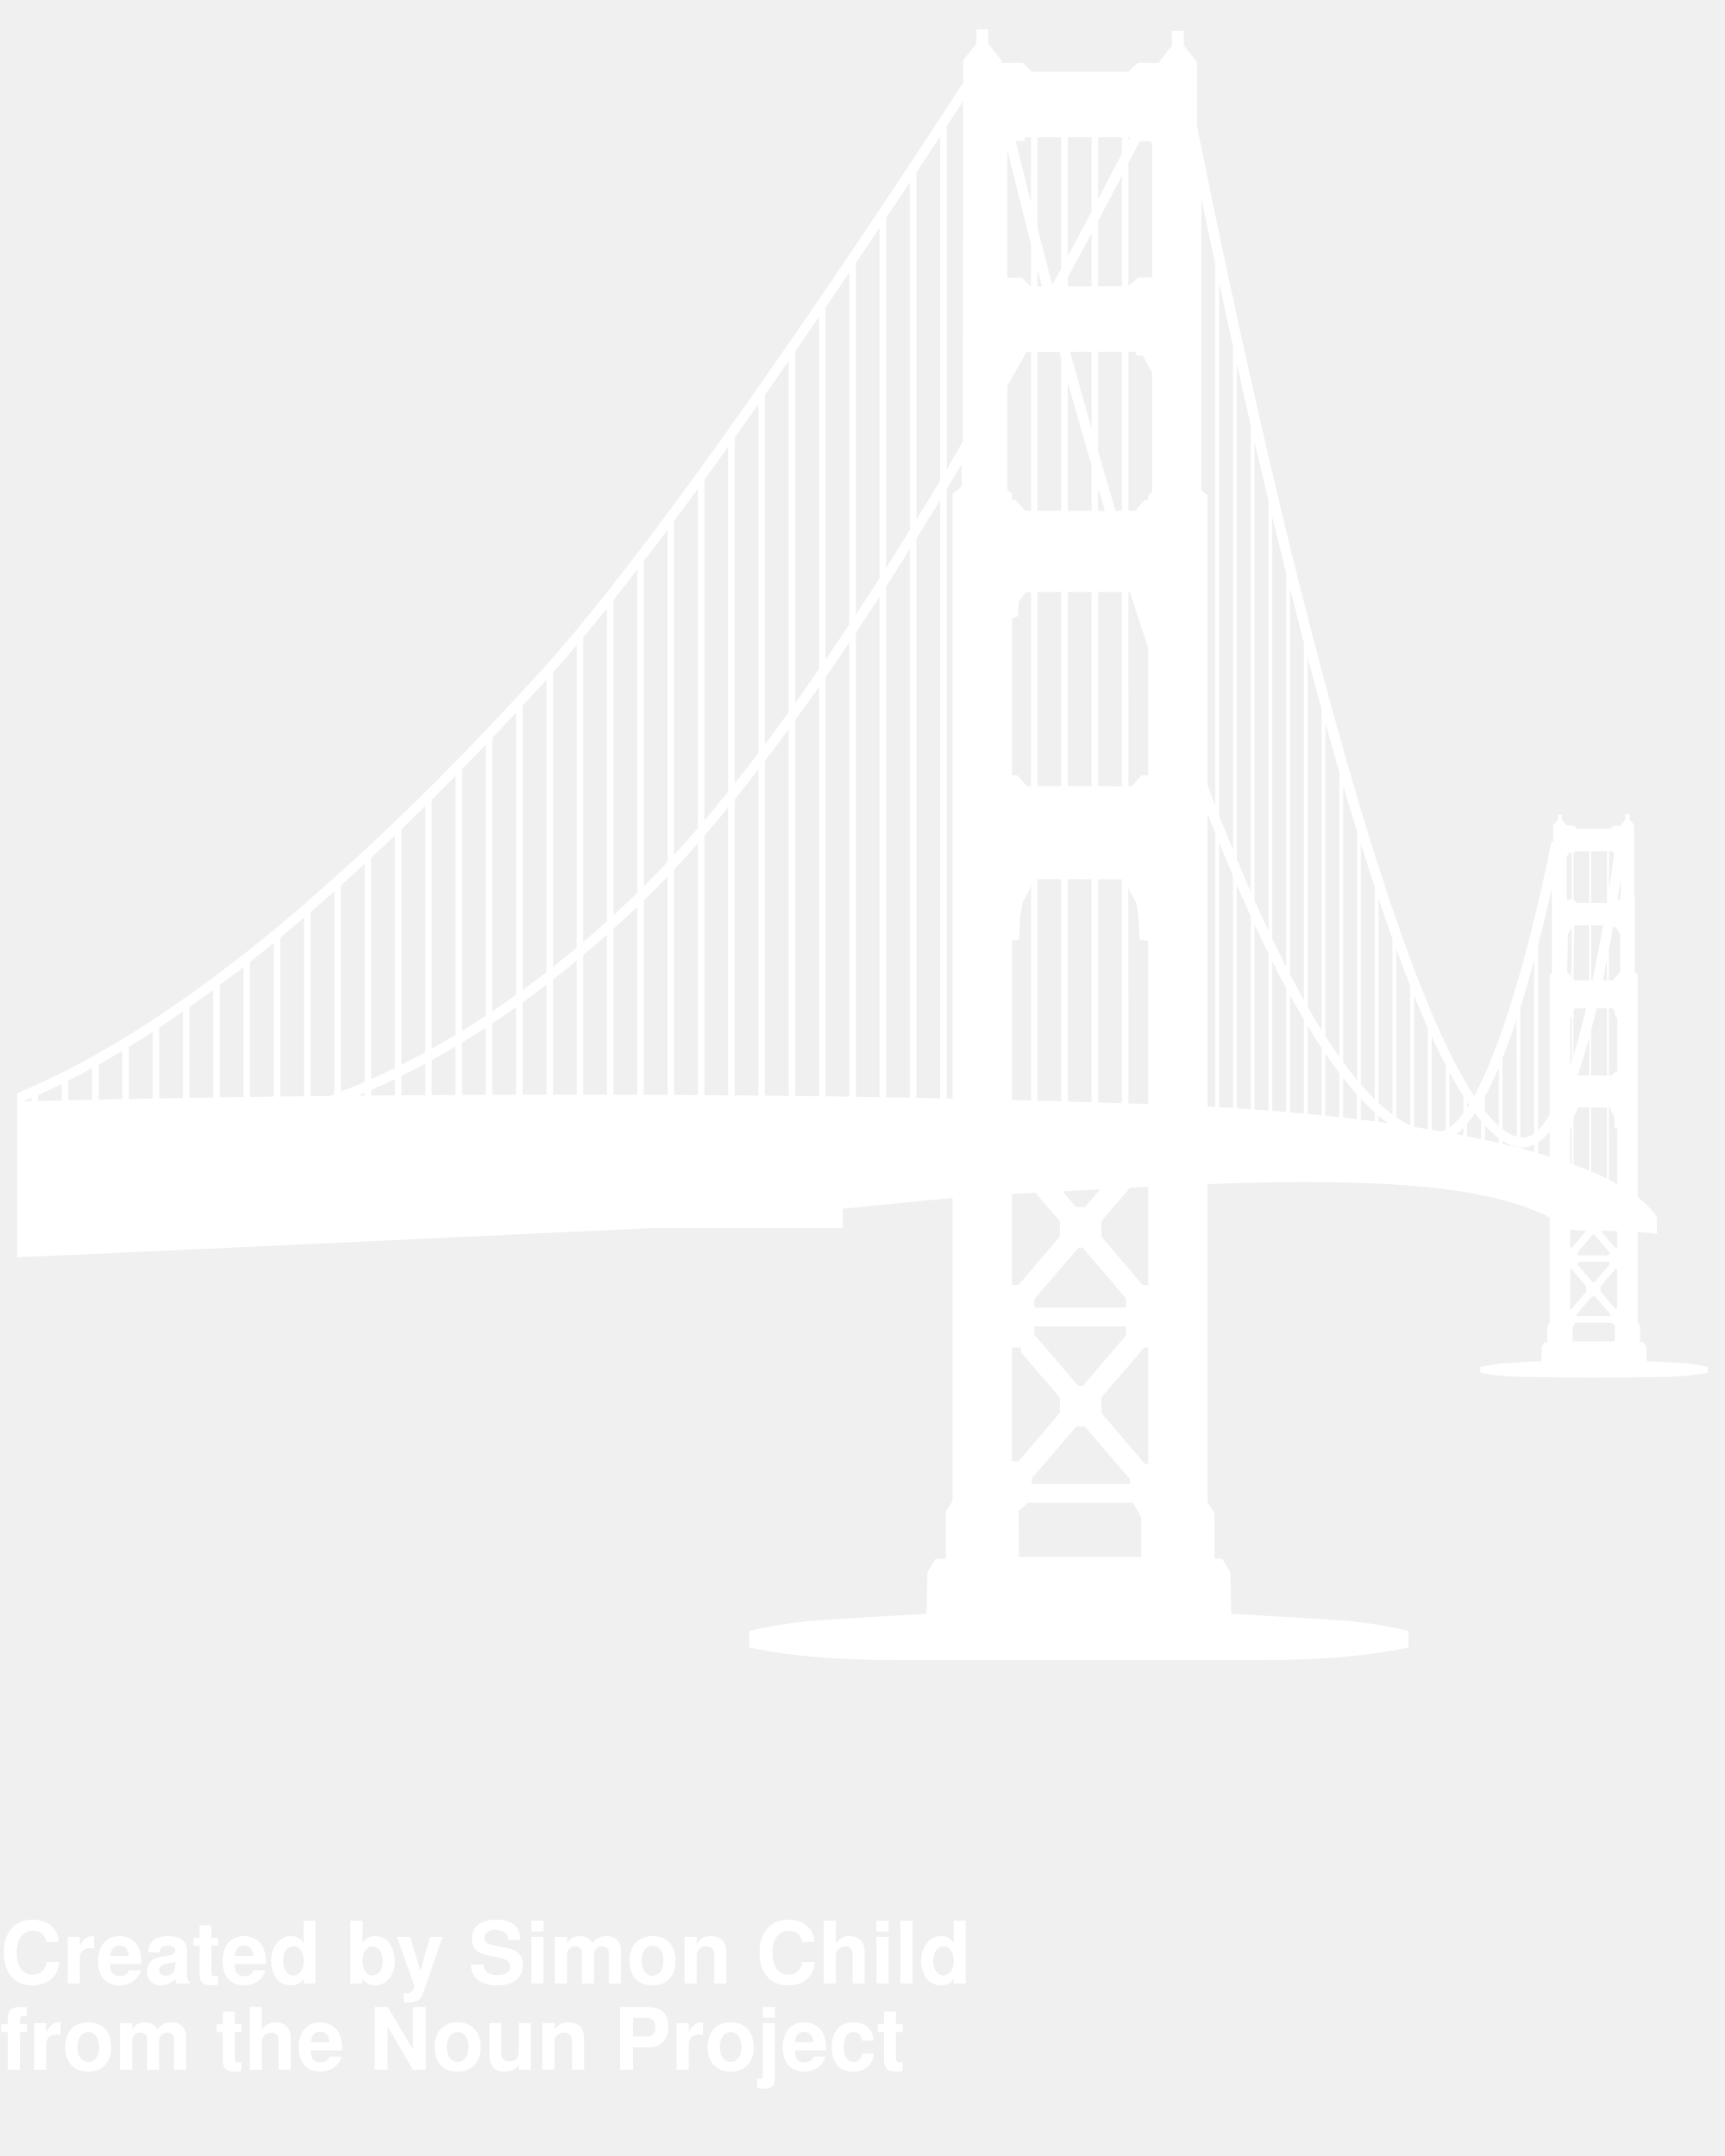
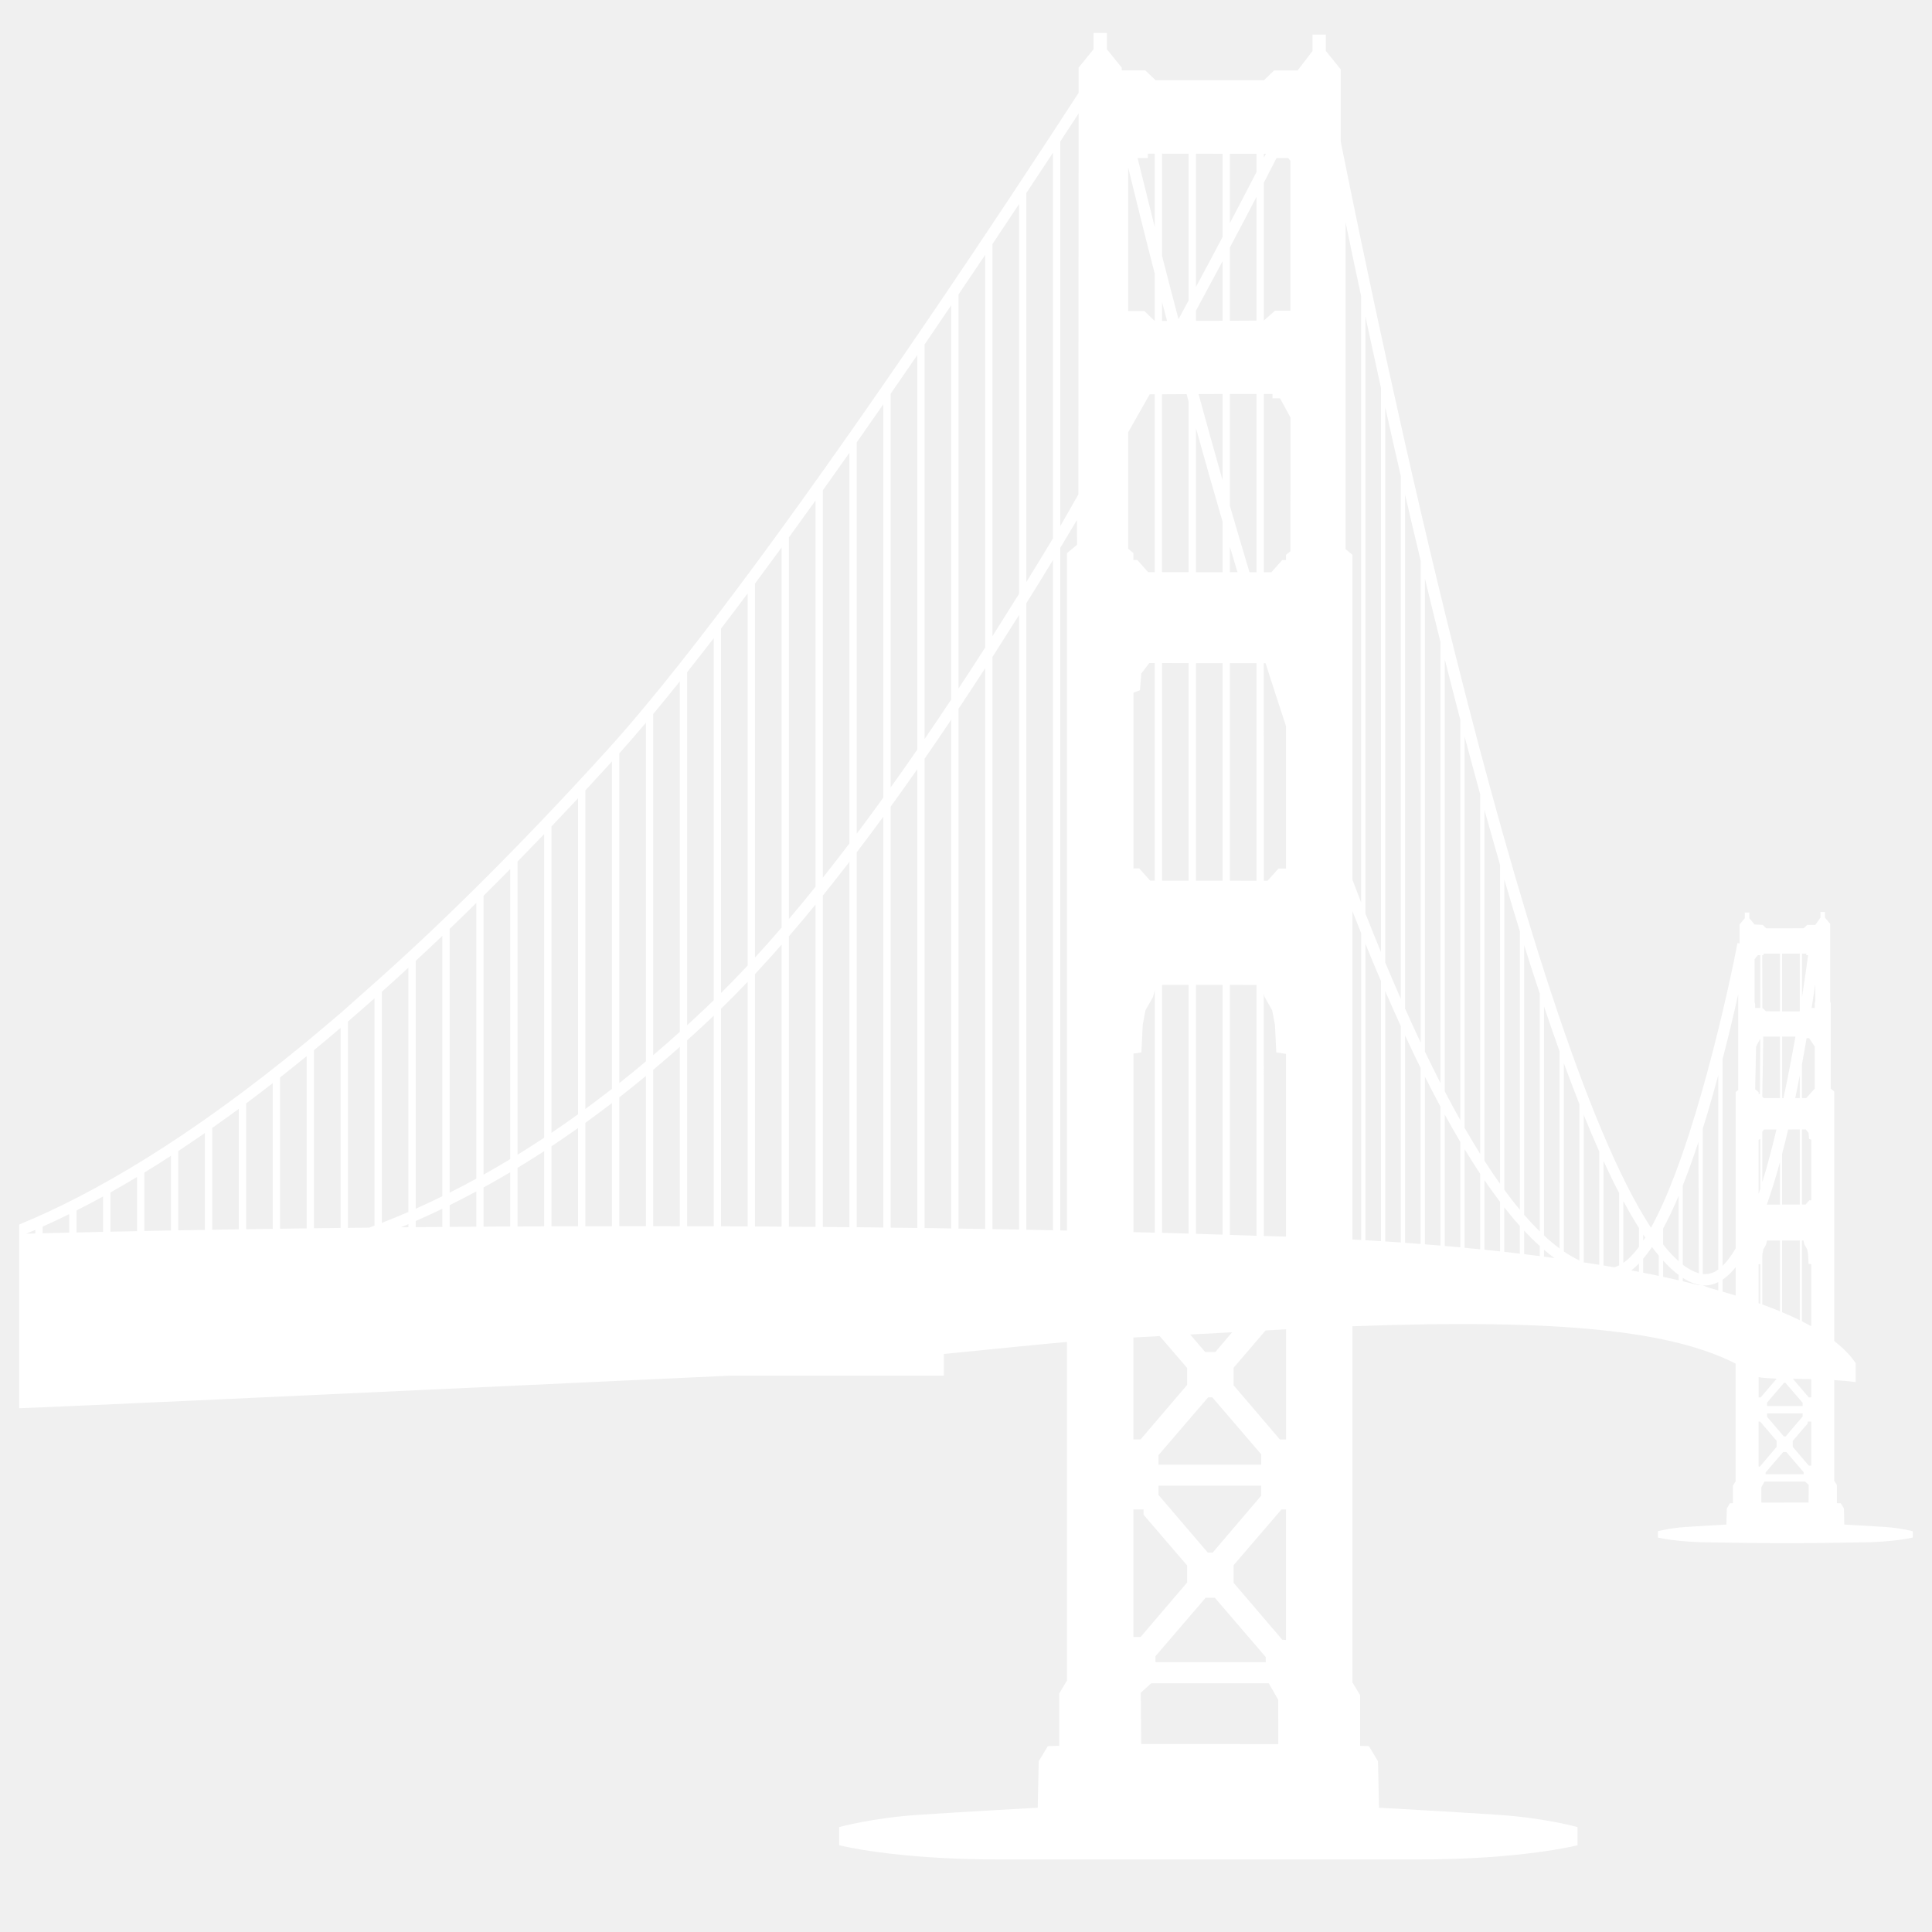
- <svg xmlns="http://www.w3.org/2000/svg" version="1.1" x="0px" y="0px" viewBox="0 0 100 125" enable-background="new 0 0 100 100" xml:space="preserve">
+ <svg xmlns="http://www.w3.org/2000/svg" height="100px" width="100px" fill="#ffffff" version="1.1" x="0px" y="0px" viewBox="0 0 100 100" enable-background="new 0 0 100 100" xml:space="preserve">
  <path fill="#ffffff" d="M97.598,79.038c-0.815-0.056-2.137-0.127-2.137-0.127l-0.018-0.831l-0.164-0.271l-0.201-0.004v-0.938  l-0.139-0.229v-5.205c0.403,0.024,0.785,0.059,1.11,0.106v-0.981c-0.268-0.404-0.643-0.785-1.11-1.146v-0.766v-7.291v-4.859  l-0.181-0.148v-4.408l-0.028-0.112v-4.005l-0.269-0.328v-0.292h-0.235v0.292l-0.267,0.378h-0.42l-0.185,0.176L91.42,48.05  l-0.184-0.178l-0.42-0.02l-0.271-0.328v-0.292h-0.233v0.292l-0.271,0.328v0.981l-0.108-0.021  c-0.379,1.999-2.236,10.688-4.478,14.733c-3.308-5.034-6.994-17.199-10.095-29.537C72.8,23.82,70.605,13.346,69.396,7.327V3.589  l-0.772-0.952V1.793h-0.687v0.844l-0.771,1.008h-1.219L65.42,4.156l-5.607-0.003l-0.533-0.511h-1.219V3.498L57.29,2.546V1.703  h-0.687v0.843L55.83,3.499v1.304c-1.785,2.751-4.833,7.396-8.182,12.305c-5.301,7.768-11.724,16.765-16.243,21.742  c-4.23,4.657-8.104,8.519-11.643,11.693l-2.133,1.896c-0.465,0.399-1.756,1.478-1.756,1.478c-6.036,4.972-10.958,7.854-14.88,9.464  v9.508c1.706-0.053,13.743-0.611,36.812-1.686h11.047v-1.122c2.755-0.276,5.099-0.511,6.375-0.621v17.526l-0.4,0.664v2.713  l-0.59,0.016l-0.473,0.782l-0.052,2.407c0,0-3.829,0.211-6.187,0.369c-2.358,0.153-4.09,0.633-4.09,0.633v0.938  c0,0,2.83,0.738,8.283,0.738c1.562,0,20.095,0,21.654,0c5.457,0,8.282-0.738,8.282-0.738V94.57c0,0-1.729-0.479-4.088-0.633  c-2.358-0.158-6.188-0.369-6.188-0.369l-0.053-2.407l-0.471-0.782L70.4,90.366v-2.625L70,87.079V68.648  c10.859-0.404,16.551,0.254,19.836,1.933v6.089l-0.141,0.229v0.908l-0.154,0.002l-0.162,0.271l-0.021,0.831  c0,0-1.319,0.071-2.135,0.127c-0.811,0.056-1.41,0.219-1.41,0.219v0.324c0,0,0.978,0.254,2.859,0.254c0.275,0,2.057,0.04,3.822,0.04  c1.699,0,3.387-0.04,3.652-0.04c1.883,0,2.858-0.254,2.858-0.254v-0.324C99.008,79.257,98.41,79.094,97.598,79.038z M1.826,63.842  l-0.467,0.014l0.466-0.197h0.001V63.842z M3.581,63.801l-1.377,0.032v-0.342c0.448-0.2,0.906-0.416,1.377-0.648V63.801z   M5.337,63.761l-1.378,0.032v-1.139c0.449-0.227,0.908-0.469,1.378-0.725V63.761z M7.092,63.725l-1.377,0.027v-2.031  c0.449-0.252,0.91-0.519,1.377-0.8V63.725z M8.848,63.689l-1.376,0.025v-3.023c0.45-0.274,0.908-0.563,1.376-0.865V63.689z   M10.605,63.659l-1.377,0.022v-4.104c0.451-0.299,0.91-0.609,1.377-0.932V63.659z M12.361,63.63l-1.377,0.022v-5.271  c0.451-0.316,0.91-0.646,1.377-0.988V63.63z M14.118,63.604l-1.378,0.021v-6.512c0.452-0.338,0.911-0.688,1.378-1.049V63.604z   M15.873,63.58l-1.377,0.018v-7.83c0.453-0.355,0.911-0.723,1.377-1.103V63.58z M17.629,63.557l-1.378,0.018v-9.219  c0.453-0.373,0.913-0.758,1.378-1.154V63.557z M19.384,63.439l-0.266,0.102l-1.111,0.014V52.877  c0.454-0.391,0.912-0.793,1.377-1.204V63.439z M21.14,63.521l-0.39,0.002l0.39-0.162V63.521z M21.14,62.73  c-0.464,0.201-0.922,0.388-1.378,0.566V51.335c0.454-0.403,0.913-0.819,1.378-1.25V62.73z M22.896,63.506l-1.378,0.012v-0.319  c0.457-0.199,0.915-0.411,1.378-0.634V63.506z M22.896,61.918c-0.463,0.227-0.922,0.443-1.378,0.646v-12.83  c0.454-0.42,0.914-0.853,1.378-1.295V61.918z M24.652,63.492l-1.377,0.012v-1.125c0.456-0.227,0.915-0.462,1.377-0.711V63.492z   M24.652,61.008c-0.462,0.253-0.921,0.495-1.377,0.723V48.078c0.455-0.437,0.913-0.882,1.377-1.34V61.008z M26.408,63.482  l-1.378,0.009v-2.029c0.457-0.25,0.915-0.511,1.378-0.786V63.482z M26.408,59.997c-0.463,0.278-0.921,0.547-1.378,0.801V46.363  c0.455-0.451,0.914-0.911,1.378-1.382V59.997z M28.164,63.475l-1.378,0.008v-3.035c0.457-0.275,0.916-0.563,1.378-0.864V63.475z   M28.164,58.889c-0.462,0.305-0.921,0.6-1.378,0.881V44.596c0.455-0.464,0.914-0.939,1.378-1.422V58.889z M29.92,63.471  l-1.377,0.004v-4.142c0.456-0.302,0.915-0.618,1.377-0.946V63.471z M29.92,57.675c-0.462,0.332-0.921,0.653-1.377,0.96V42.778  c0.454-0.477,0.913-0.964,1.377-1.461V57.675z M31.676,63.468l-1.378,0.003v-5.354c0.457-0.329,0.916-0.671,1.378-1.025V63.468z   M31.676,56.359c-0.462,0.359-0.921,0.705-1.378,1.041V40.911c0.455-0.49,0.913-0.991,1.378-1.5V56.359z M33.432,63.466h-1.377  v-6.668c0.457-0.354,0.917-0.726,1.377-1.108V63.466z M33.432,54.938c-0.462,0.388-0.921,0.763-1.377,1.123V38.994  c0.443-0.494,0.902-1.024,1.377-1.586V54.938z M35.188,63.469l-1.378-0.003v-8.092c0.458-0.383,0.917-0.778,1.378-1.188V63.469z   M35.188,53.407c-0.46,0.417-0.92,0.819-1.378,1.209V36.957c0.448-0.538,0.908-1.102,1.378-1.689V53.407z M36.944,63.475  l-1.378-0.004v-9.625c0.458-0.412,0.917-0.835,1.378-1.272V63.475z M36.944,51.77L36.706,52c-0.382,0.363-0.761,0.719-1.14,1.064  V34.794c0.452-0.571,0.911-1.159,1.378-1.765V51.77z M38.699,63.48l-1.378-0.006V52.21c0.458-0.442,0.917-0.907,1.378-1.392V63.48z   M38.699,49.975c-0.462,0.494-0.921,0.968-1.378,1.421V32.537c0.455-0.594,0.915-1.203,1.378-1.823V49.975z M40.455,63.491  l-1.378-0.009V50.42c0.458-0.49,0.917-1,1.378-1.524V63.491z M40.455,48.013c-0.46,0.534-0.92,1.052-1.378,1.551V30.207  c0.456-0.614,0.916-1.238,1.378-1.87V48.013z M42.21,63.506l-1.377-0.012V48.462c0.458-0.53,0.918-1.078,1.377-1.64V63.506z   M42.21,45.9c-0.459,0.571-0.918,1.129-1.377,1.669V27.817c0.458-0.631,0.918-1.268,1.377-1.909V45.9z M43.966,63.52l-1.377-0.014  v-17.15c0.458-0.568,0.919-1.152,1.377-1.747V63.52z M43.966,43.655c-0.458,0.604-0.917,1.196-1.377,1.774V25.38  c0.461-0.647,0.921-1.294,1.377-1.944V43.655z M45.721,63.538l-1.376-0.019V44.114c0.459-0.604,0.919-1.219,1.376-1.844V63.538z   M45.721,41.283c-0.457,0.634-0.917,1.258-1.376,1.871V22.897c0.463-0.659,0.922-1.317,1.376-1.974V41.283z M47.478,63.559  l-1.377-0.016V41.75c0.462-0.637,0.921-1.283,1.377-1.935V63.559z M47.478,38.799c-0.456,0.661-0.915,1.314-1.377,1.958V20.379  c0.465-0.672,0.926-1.339,1.377-2V38.799z M49.234,63.583l-1.377-0.021V39.271c0.461-0.665,0.921-1.34,1.377-2.02V63.583z   M49.234,36.208c-0.456,0.687-0.916,1.367-1.377,2.042V17.826l0.27-0.394l1.107-1.631V36.208z M50.991,63.611l-1.379-0.021V36.687  c0.464-0.695,0.922-1.395,1.379-2.098V63.611z M50.991,33.519c-0.454,0.71-0.915,1.417-1.379,2.119V15.242l1.379-2.047V33.519z   M52.746,63.641l-1.375-0.021V34.002c0.461-0.721,0.92-1.445,1.375-2.17V63.641z M52.746,30.735  c-0.455,0.732-0.914,1.463-1.375,2.191V12.63l1.375-2.068V30.735z M54.502,63.677l-1.379-0.026V31.225  c0.467-0.747,0.928-1.495,1.379-2.241V63.677z M54.502,27.865c-0.451,0.751-0.912,1.505-1.379,2.26V9.991l1.379-2.088V27.865z   M55.746,28.198l-0.518,0.43v14.088v20.978l-0.351-0.008V28.361l0.865-1.443h0.002L55.746,28.198L55.746,28.198z M55.818,25.588  l-0.939,1.646V7.325l0.951-1.454L55.818,25.588z M65.416,7.959h0.107l-0.107,0.208V7.959z M65.414,34.324h0.09  c0.348,1.09,0.703,2.177,1.059,3.262v7.369h-0.389l-0.562,0.632h-0.196L65.414,34.324L65.414,34.324z M65.414,51.443l0.043,0.162  l0.391,0.688l0.144,0.756l0.069,1.425l0.502,0.074v9.458c-0.592-0.019-1.147-0.032-1.147-0.032L65.414,51.443L65.414,51.443z   M63.658,7.959h1.379v0.944c-0.426,0.826-0.889,1.711-1.379,2.644V7.959z M63.658,12.809c0.492-0.926,0.953-1.801,1.379-2.623v0.769  v5.639l-1.379,0.007V12.809z M63.658,20.393h1.379v9.228l-0.363-0.001c-0.346-1.155-0.686-2.305-1.016-3.441V20.393z M63.658,28.295  l0.395,1.322h-0.395V28.295z M63.658,34.324h1.379v11.263l-1.379-0.003V34.324z M63.658,50.979l1.379,0.002v12.981l-1.379-0.046  V50.979z M61.904,7.958l1.377,0.001v4.307c-0.438,0.828-0.896,1.692-1.377,2.581V7.958z M61.904,16.078  c0.479-0.883,0.938-1.738,1.377-2.558v3.083l-1.199,0.006h-0.178V16.078z M63.281,20.392v4.467  c-0.434-1.521-0.848-3.014-1.244-4.462l1.111-0.005H63.281z M61.904,22.165c0.438,1.576,0.896,3.197,1.377,4.843v2.61h-1.377V22.165  z M61.904,34.324h0.297h1.08v11.26h-1.377V34.324L61.904,34.324z M61.904,50.977l1.377,0.002v12.926l-1.377-0.043V50.977z   M63.775,68.958l-0.871,1.021h-0.525l-0.775-0.905L63.775,68.958z M62.771,80.359h-0.26l-2.548-2.982v-0.479h5.315v0.52  L62.771,80.359z M62.881,82.701l2.635,3.07v0.263h-5.707v-0.312l2.592-3.019v-0.003H62.881z M59.965,75.812v-0.496l2.568-2.99h0.217  l2.531,2.951v0.535H59.965z M61.523,50.977V63.85l-1.375-0.039V50.977H61.523z M60.148,45.583V34.321l1.375,0.001v11.261H60.148z   M60.148,7.956l1.375,0.002v7.591L61,16.521c-0.301-1.139-0.586-2.234-0.852-3.277V7.956z M60.148,15.631l0.256,0.979h-0.256V15.631  z M60.146,20.408l1.272-0.007l0.104,0.39l0,0v8.826h-1.377V20.408z M60.025,69.154l1.42,1.65v0.881l-2.408,2.819h-0.373V69.23  L60.025,69.154z M59.771,63.803l-1.105-0.029v-9.24l0.412-0.062l0.07-1.426l0.141-0.756l0.391-0.688l0.09-0.342h0.002V63.803  L59.771,63.803z M58.666,44.95v-9.097l0.338-0.126l0.07-0.868l0.414-0.54l0.281,0.002V45.58h-0.238l-0.564-0.63H58.666z   M59.414,8.179V7.955h0.355v3.799c-0.326-1.297-0.623-2.497-0.888-3.575H59.414z M58.393,8.665c0.396,1.626,0.855,3.481,1.377,5.505  v1.604l-0.006,0.836l-0.531-0.511h-0.84V8.665z M58.393,22.378c0.379-0.665,0.75-1.32,1.115-1.968l0.262-0.002v9.208h-0.342  l-0.562-0.633h-0.201v-0.355L58.393,28.4V22.378z M58.664,84.729v-6.207v-0.394h0.527L59.188,78.4l2.258,2.629v0.881l-2.408,2.818  H58.664L58.664,84.729z M66.162,90.275l-7.094-0.006l-0.022-2.656l0.545-0.489h6.08l0.49,0.858L66.162,90.275L66.162,90.275z   M66.562,78.613v6.271l-0.191-0.011l-2.52-2.947v-0.912l2.479-2.886h0.232V78.613z M66.566,74.506h-0.32l-2.395-2.804v-0.908  l1.655-1.93l1.06-0.06V74.506z M66.793,28.53l-0.23,0.188v0.27h-0.196l-0.562,0.632h-0.388l0,0v-9.228h0.446v0.225h0.392  l0.539,0.992L66.793,28.53L66.793,28.53z M66.793,9.35v6.73h-0.797l-0.58,0.511v-5.636V9.458l0.656-1.277v0.001h0.609l0.11,0.142  L66.793,9.35L66.793,9.35z M88.398,57.559c0.188-0.637,0.369-1.276,0.539-1.904v10.054c-0.23,0.171-0.472,0.258-0.804,0.235v-7.521  C88.225,58.132,88.312,57.846,88.398,57.559z M87.105,61.35c0.285-0.721,0.555-1.479,0.805-2.24l0.025,6.795  c0.041,0.013,0.088,0.021,0.157,0.035c-0.004,0-0.01,0-0.016,0c-0.048-0.01-0.095-0.021-0.168-0.043  c-0.263-0.078-0.531-0.226-0.806-0.435V61.35H87.105z M85.053,63.902l0.105,0.156l-0.105,0.162V63.902z M70.453,64.18l-0.451-0.023  V47.163l0.451,1.137V64.18z M70.451,15.343v31.366l-0.449-1.173V28.718l-0.357-0.295V11.499c0.246,1.197,0.517,2.484,0.81,3.844  H70.451z M71.479,64.242l-0.807-0.049V48.848c0.268,0.657,0.537,1.302,0.807,1.935V64.242z M71.479,49.28  c-0.27-0.656-0.539-1.324-0.807-2.003V16.378c0.256,1.188,0.527,2.426,0.807,3.701V49.28z M72.506,64.311l-0.807-0.054v-12.96  c0.268,0.619,0.535,1.225,0.807,1.816V64.311z M72.506,51.701c-0.271-0.615-0.539-1.246-0.807-1.885V21.077  c0.258,1.162,0.527,2.353,0.807,3.563V51.701z M73.531,64.389l-0.805-0.062V53.594c0.268,0.576,0.535,1.141,0.805,1.688V64.389z   M73.535,53.965c-0.271-0.572-0.539-1.16-0.809-1.764V25.6c0.264,1.128,0.53,2.274,0.809,3.428V53.965z M74.561,64.471l-0.807-0.064  v-8.68c0.268,0.534,0.533,1.055,0.807,1.559V64.471z M74.561,56.062c-0.272-0.528-0.539-1.072-0.807-1.633V29.948  c0.262,1.092,0.533,2.19,0.807,3.291V56.062z M75.588,64.562l-0.807-0.07v-6.799c0.266,0.486,0.537,0.961,0.807,1.418V64.562z   M75.588,57.984c-0.27-0.479-0.537-0.979-0.807-1.493V34.123c0.264,1.051,0.535,2.102,0.807,3.148V57.984z M76.615,64.663  l-0.807-0.077v-5.104c0.27,0.441,0.534,0.867,0.807,1.272V64.663z M76.615,59.729c-0.271-0.431-0.537-0.881-0.807-1.351V38.115  c0.266,1.006,0.534,2.008,0.807,3V59.729z M77.643,64.771l-0.809-0.086v-3.6c0.27,0.393,0.537,0.768,0.809,1.123V64.771z   M77.643,61.275c-0.271-0.377-0.539-0.776-0.809-1.197v-18.16c0.27,0.96,0.537,1.909,0.809,2.847V61.275z M78.668,64.889  l-0.807-0.094v-2.301c0.27,0.342,0.537,0.664,0.807,0.963V64.889z M78.67,62.617c-0.271-0.321-0.537-0.666-0.807-1.033V45.523  c0.266,0.91,0.533,1.806,0.807,2.684V62.617z M79.699,65.016l-0.809-0.101V63.7c0.27,0.286,0.536,0.552,0.809,0.792V65.016z   M79.699,63.736c-0.27-0.26-0.539-0.549-0.809-0.857V48.921c0.268,0.855,0.536,1.692,0.809,2.509V63.736z M79.918,65.043v-0.355  c0.182,0.153,0.361,0.297,0.543,0.431L79.918,65.043z M80.723,64.62c-0.266-0.197-0.537-0.422-0.805-0.673V52.094  c0.268,0.797,0.537,1.571,0.805,2.323V64.62z M81.75,65.241c-0.268-0.125-0.535-0.282-0.807-0.466v-9.748  c0.27,0.731,0.537,1.438,0.807,2.121V65.241z M82.777,65.465l-0.805-0.125V57.7c0.268,0.664,0.534,1.297,0.805,1.901V65.465z   M83.805,65.497c-0.084,0.041-0.168,0.073-0.25,0.099l-0.559-0.095v-5.41c0.271,0.589,0.539,1.142,0.809,1.658V65.497z   M84.832,65.831l-0.396-0.074c0.135-0.106,0.269-0.226,0.396-0.358V65.831z M84.832,64.538c-0.266,0.356-0.535,0.64-0.807,0.827  V62.17c0.271,0.501,0.539,0.966,0.807,1.389V64.538z M85.859,66.04c-0.269-0.06-0.535-0.11-0.808-0.165V65.15  c0.152-0.183,0.31-0.385,0.455-0.604c0.117,0.154,0.236,0.303,0.353,0.443V66.04z M86.889,66.268  c-0.27-0.062-0.539-0.121-0.807-0.182v-0.842c0.268,0.299,0.535,0.55,0.807,0.747V66.268z M86.889,65.279  c-0.27-0.234-0.537-0.522-0.807-0.866v-0.819c0.281-0.519,0.547-1.096,0.807-1.701V65.279z M88.939,66.794  c-0.267-0.073-0.531-0.147-0.803-0.265c-0.058-0.004-0.113-0.012-0.228-0.012c-0.265-0.066-0.531-0.135-0.806-0.199v-0.174  c0.271,0.174,0.541,0.291,0.859,0.363c0.059,0.01,0.113,0.018,0.17,0.021c0.279,0.022,0.547-0.035,0.803-0.166h0.002v0.431H88.939z   M89.838,67.057c-0.223-0.07-0.447-0.137-0.676-0.201v-0.621c0.236-0.158,0.461-0.377,0.676-0.646V67.057z M89.967,56.42  l-0.129,0.107v4.861v3.227c-0.217,0.369-0.443,0.678-0.676,0.904V54.818c0.32-1.235,0.592-2.391,0.805-3.344V56.42z M93.27,49.361  h0.224v0.078h0.094c-0.08,0.588-0.185,1.327-0.315,2.161v-2.239H93.27z M92.24,49.362l0.918-0.001v2.931l-0.01,0.058l-0.908-0.002  V49.362z M93.158,55.656v1.181h-0.236C93.004,56.441,93.084,56.048,93.158,55.656z M92.93,53.657  c-0.18,1.015-0.387,2.096-0.617,3.18h-0.069l-0.002-3.183L92.93,53.657z M92.24,59.727c0.111-0.418,0.217-0.843,0.314-1.264  l0.604-0.001v3.886H92.24V59.727z M92.24,64.209h0.338h0.58v4.127c-0.291-0.145-0.594-0.281-0.918-0.416V64.209z M92.424,74.35  h-0.092l-0.867-1.014v-0.179h1.838v0.163L92.424,74.35z M92.463,75.159l0.895,1.042v0.107h-1.971v-0.091l0.91-1.06L92.463,75.159  L92.463,75.159z M91.463,64.209h0.668v3.664c-0.295-0.12-0.6-0.24-0.916-0.354v-2.457l0.006-0.14l0.051-0.261l0.136-0.236  L91.463,64.209z M91.451,62.35c0.244-0.697,0.475-1.442,0.68-2.203v2.201L91.451,62.35z M91.959,71.361l-0.826,0.968h-0.107v-1.048  C91.178,71.318,91.518,71.336,91.959,71.361z M91.465,72.781v-0.186l0.877-1.021h0.072l0.889,1.033v0.172l0,0h-1.838V72.781z   M91.281,49.44v-0.078h0.85l0,0v2.984l-0.725-0.005l-0.186-0.175l-0.007-2.727L91.281,49.44L91.281,49.44z M91.266,53.73v-0.076  h0.865v3.183l-0.842,0.001l-0.074-0.082L91.266,53.73z M91.215,58.582l0.092-0.119h0.642c-0.226,0.947-0.47,1.872-0.732,2.73l0,0  L91.215,58.582L91.215,58.582z M91.115,61.52l-0.09,0.279v-0.41v-2.396l0.09-0.035V61.52z M90.816,51.859v-2.21l0.168-0.209h0.129  v2.727h-0.268v-0.194L90.816,51.859z M90.896,54.165l0.217-0.403l-0.021,2.858h-0.066v-0.093l-0.18-0.149L90.896,54.165z   M91.023,65.441l0.09-0.014v2.055l-0.09-0.03V65.441z M91.025,75.912v-2.165V73.58h0.078l0.854,0.996v0.312L91.09,75.91  L91.025,75.912z M93.611,77.771l-2.447,0.002v-0.791l0.168-0.297h2.098l0.189,0.168L93.611,77.771z M93.75,73.717v2.143h-0.129  l-0.83-0.974v-0.305l0.779-0.907l-0.002-0.095h0.182V73.717z M93.75,72.329h-0.129l-0.822-0.965l0.951,0.021V72.329z M93.75,68.646  c-0.154-0.084-0.314-0.172-0.48-0.256v-4.183h0.074l0.057,0.217l0.136,0.236l0.051,0.261l0.021,0.492l0.144,0.021L93.75,68.646  L93.75,68.646z M93.752,61.355v0.772h-0.104l-0.193,0.22H93.27v-3.887l0.197-0.002l0.145,0.188l0.023,0.299l0.117,0.044V61.355  L93.752,61.355z M93.93,56.348l-0.441,0.489H93.27v-1.756c0.088-0.459,0.164-0.909,0.238-1.345h0.133l0.289,0.438V56.348z   M93.957,51.827l-0.027,0.112v0.229h-0.16c0.068-0.438,0.133-0.853,0.188-1.233L93.957,51.827L93.957,51.827z" />
-   <text x="0" y="115" fill="#ffffff" font-size="5px" font-weight="bold" font-family="'Helvetica Neue', Helvetica, Arial-Unicode, Arial, Sans-serif">Created by Simon Child</text>
-   <text x="0" y="120" fill="#ffffff" font-size="5px" font-weight="bold" font-family="'Helvetica Neue', Helvetica, Arial-Unicode, Arial, Sans-serif">from the Noun Project</text>
</svg>
